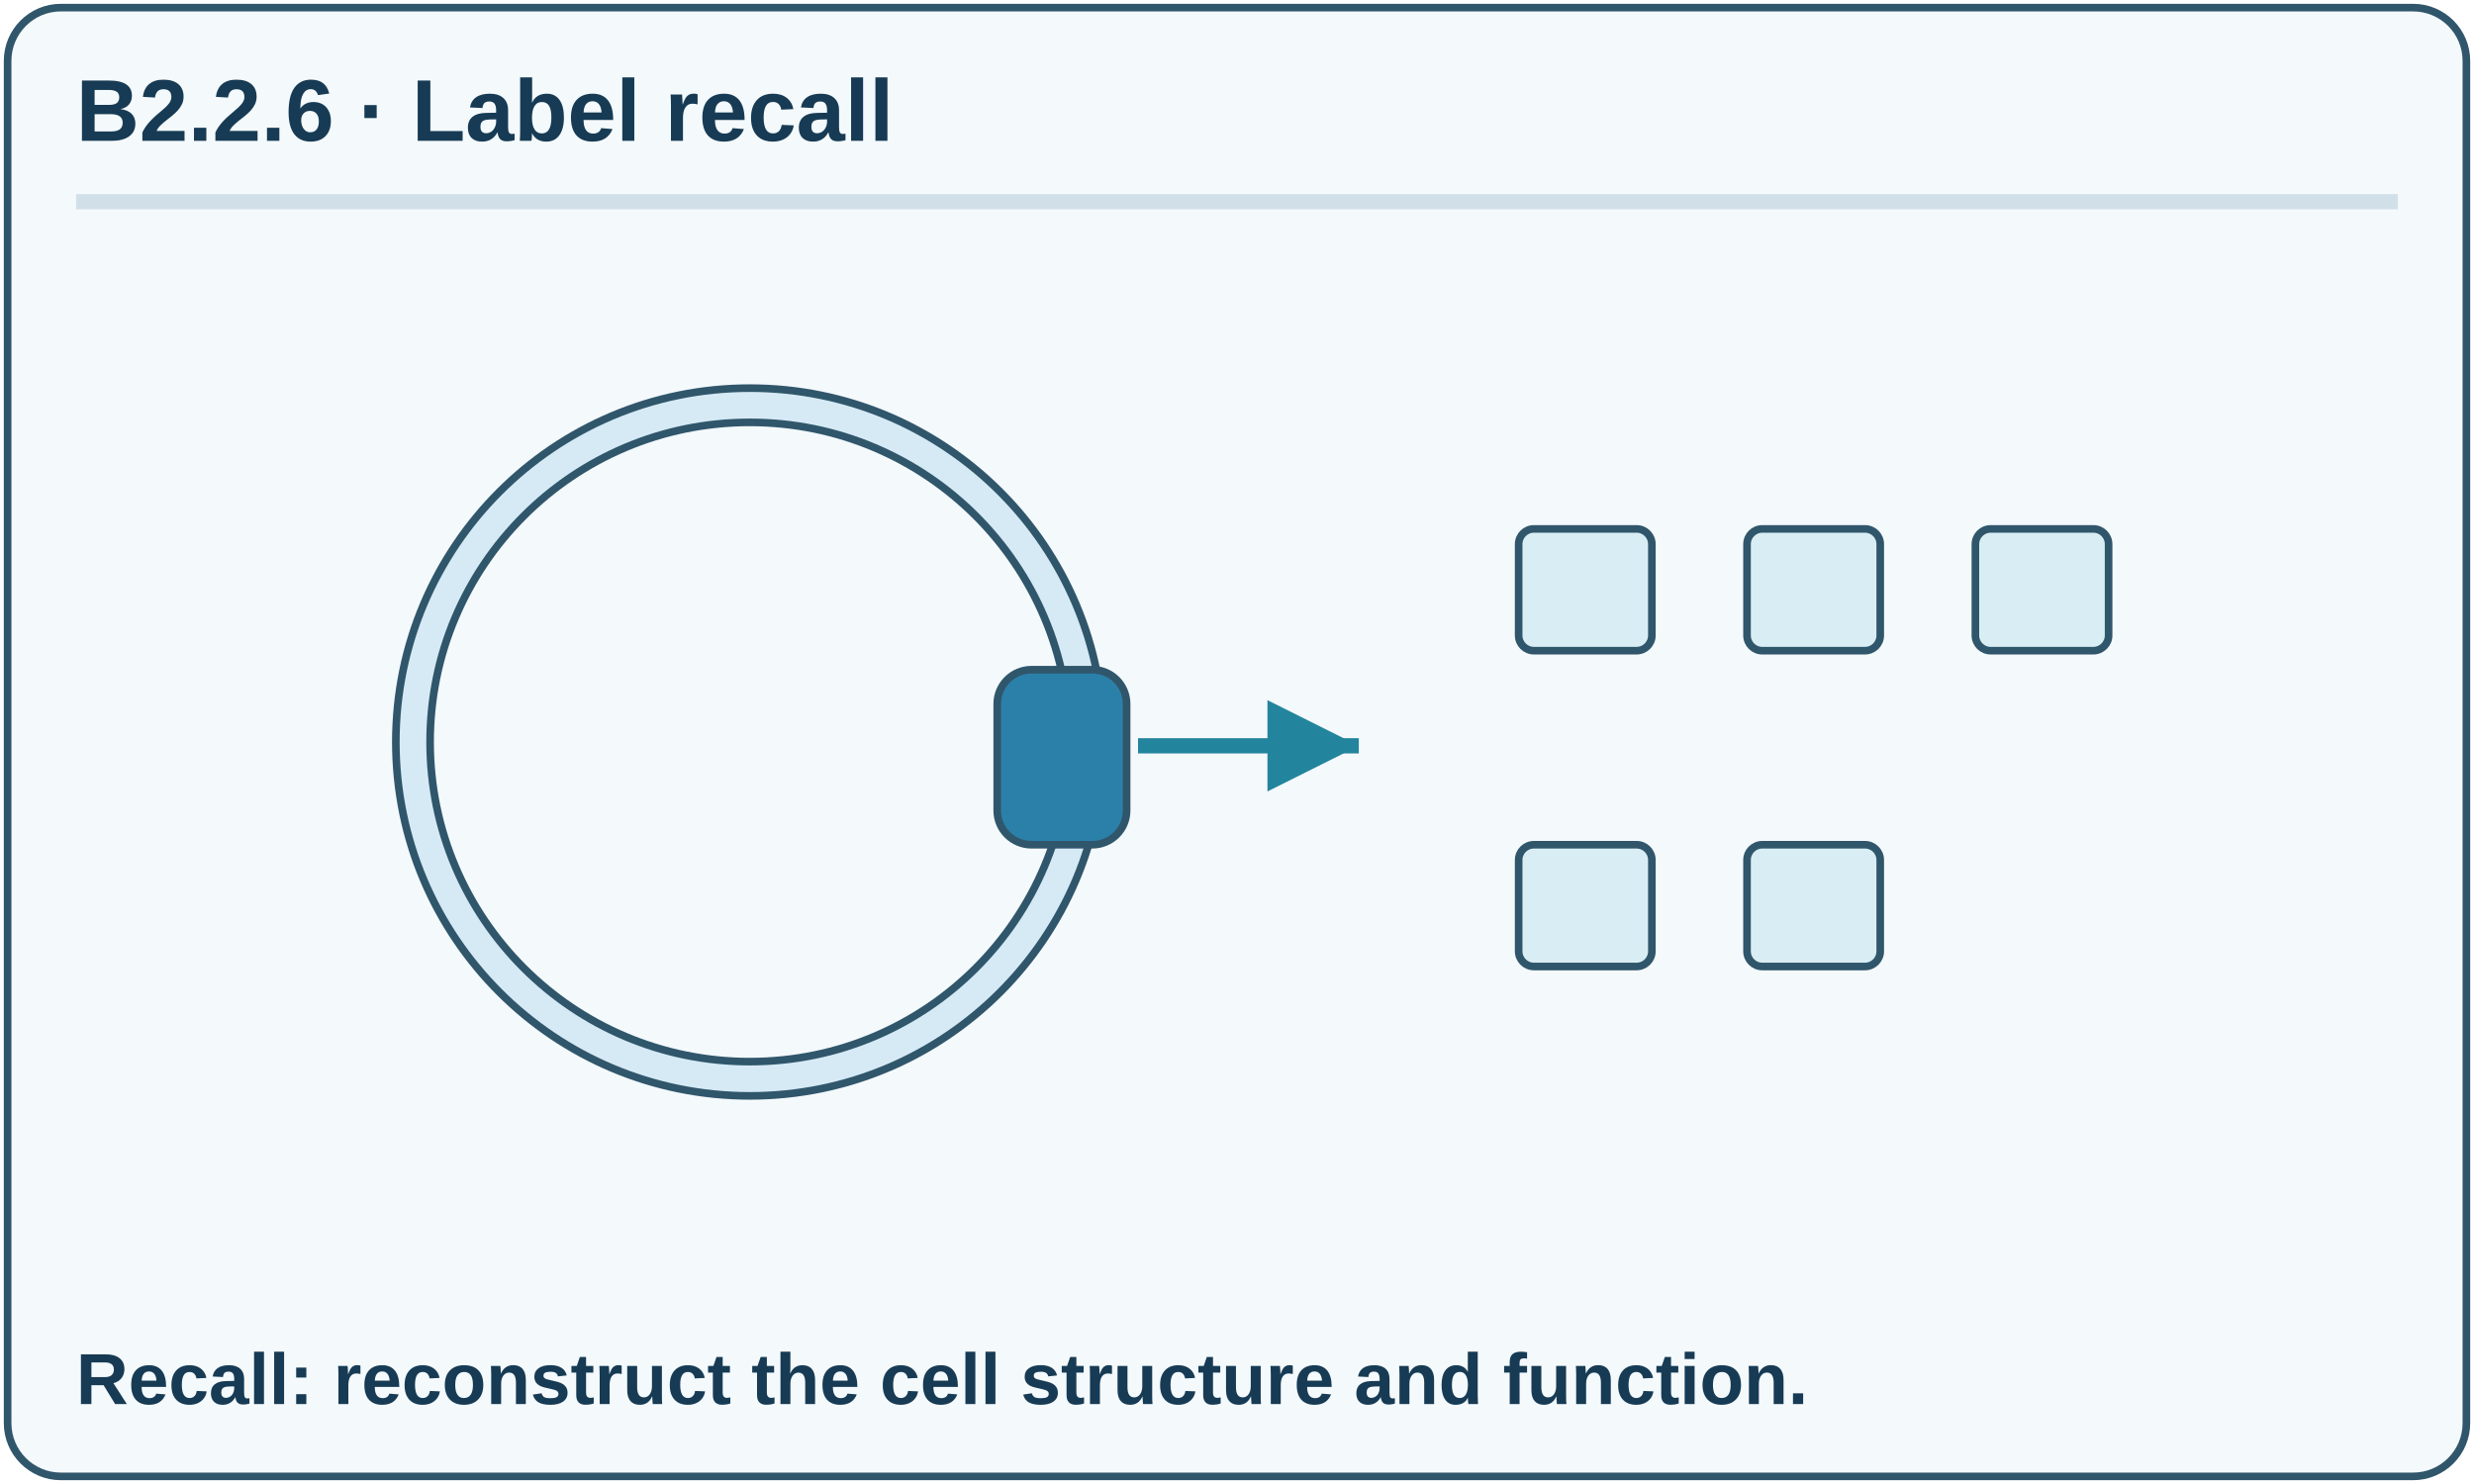
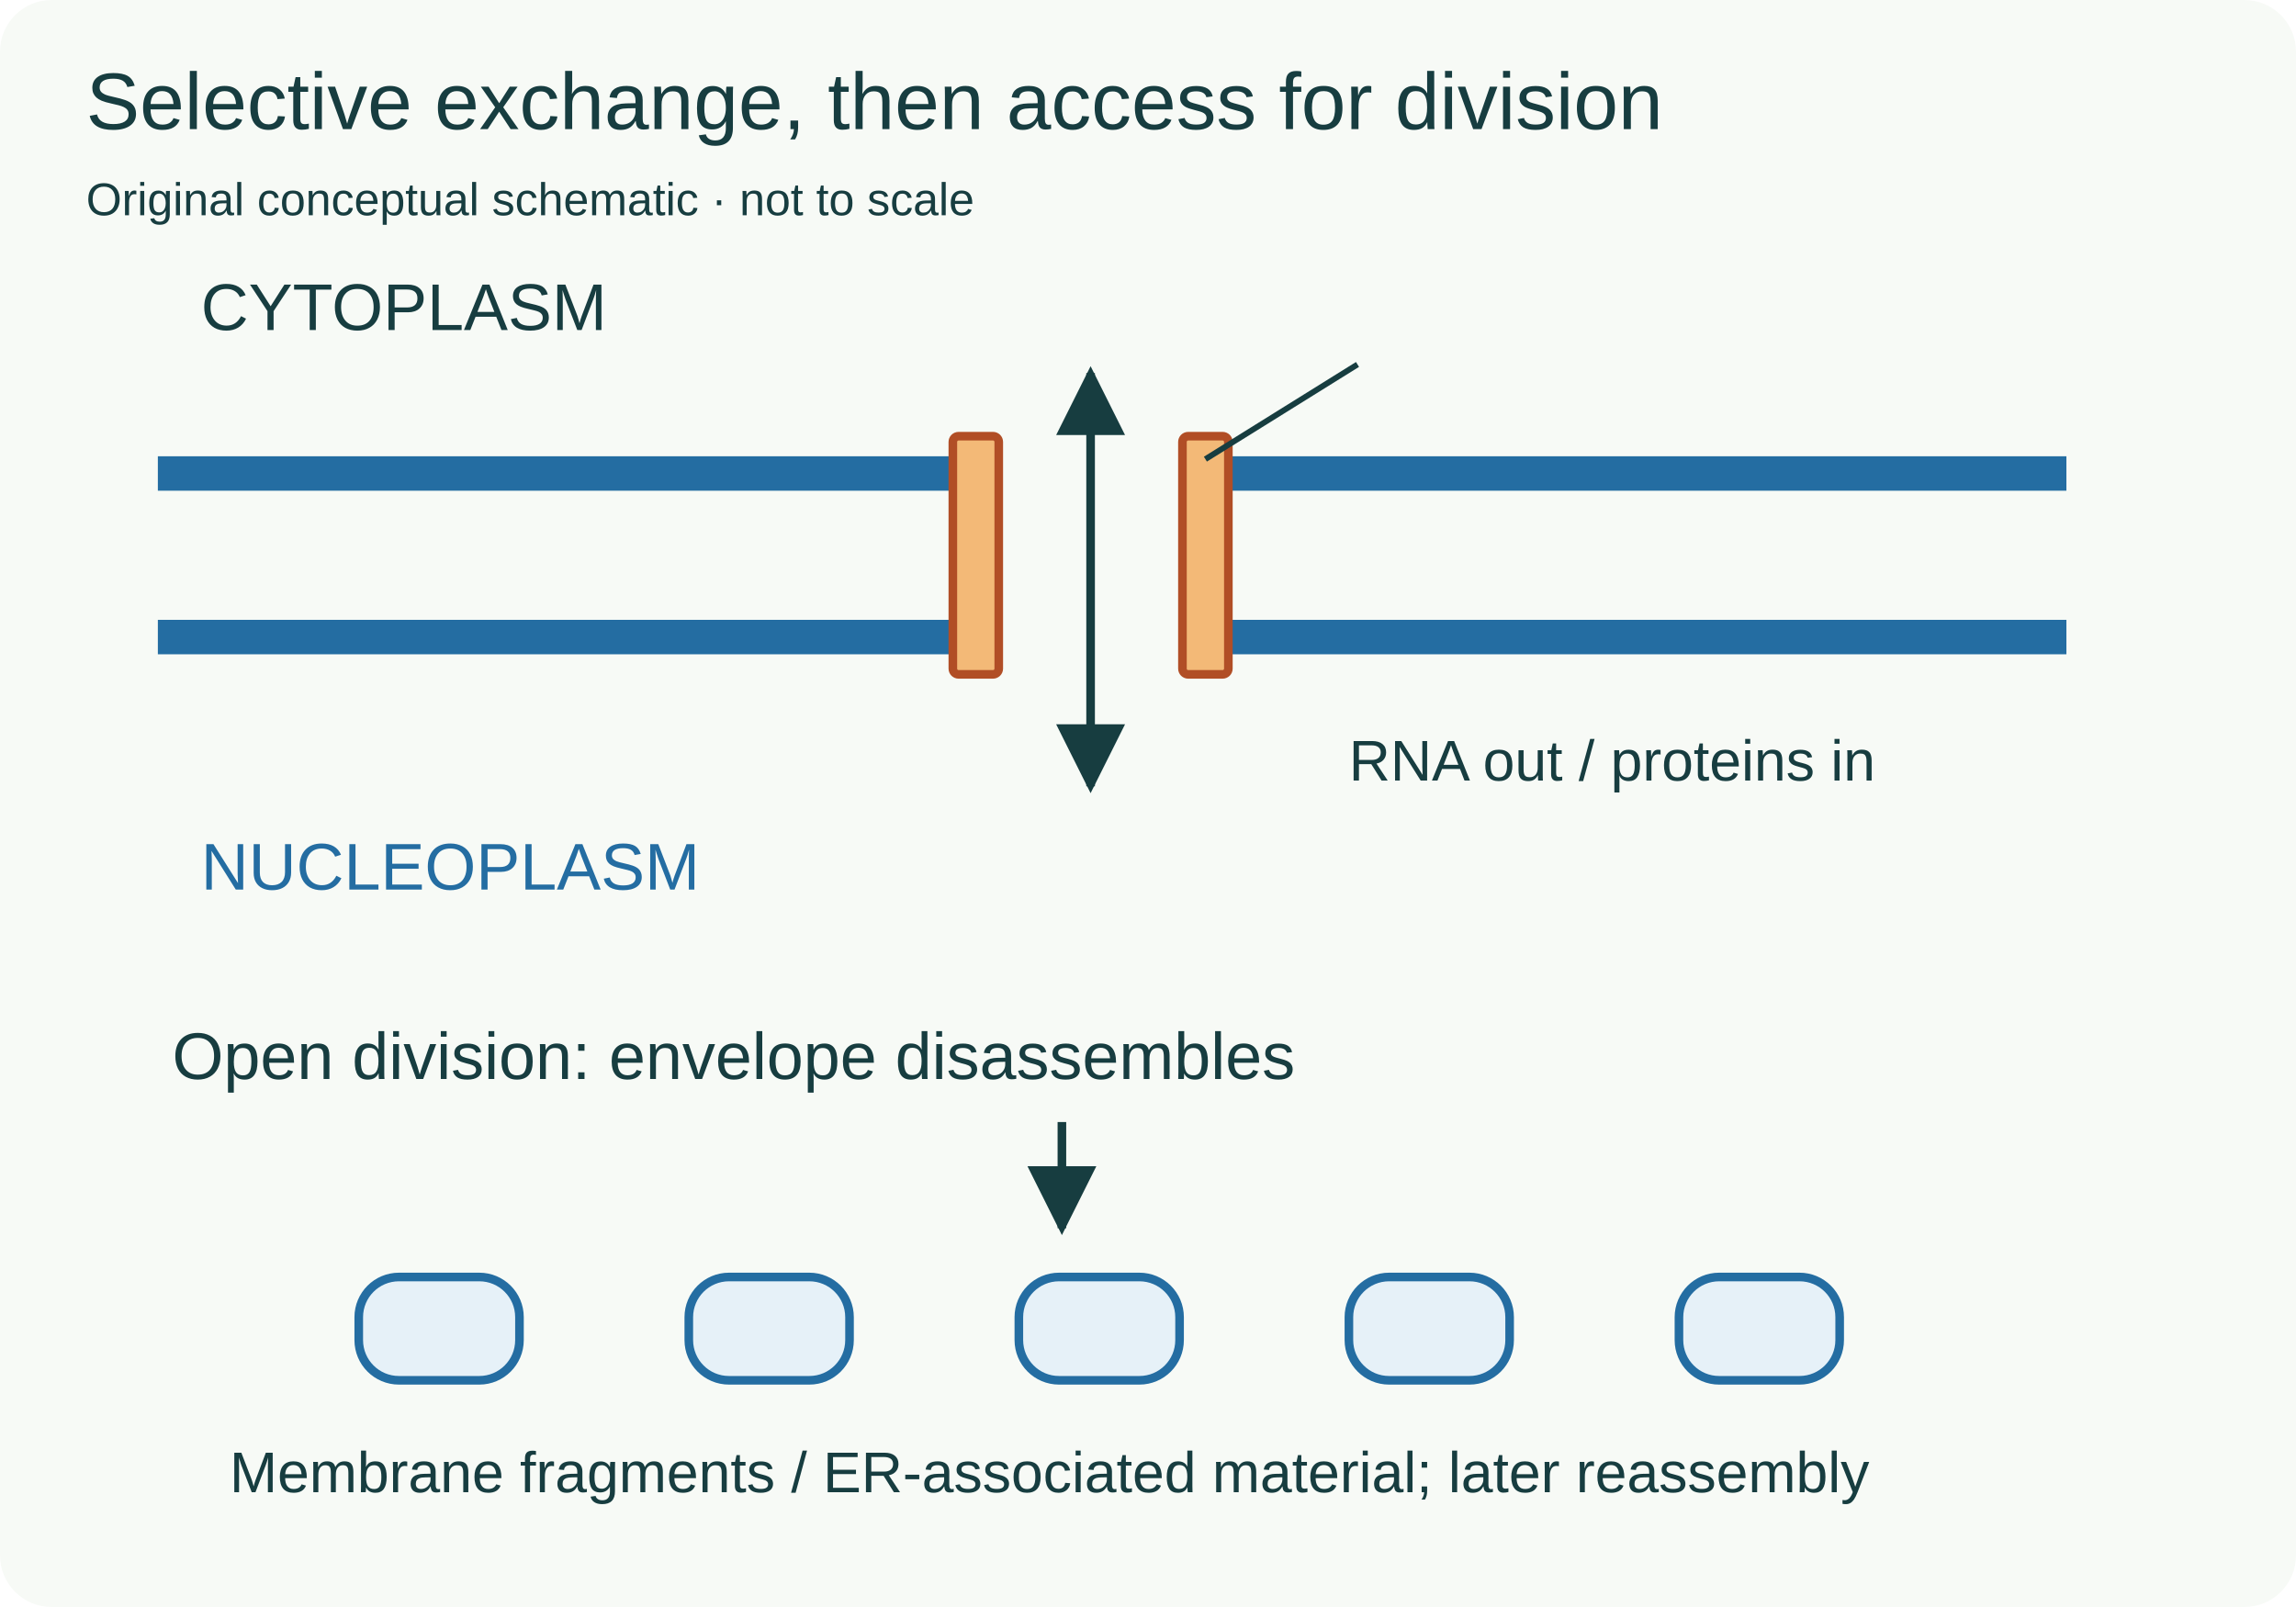
- <svg xmlns="http://www.w3.org/2000/svg" viewBox="0 0 650 390" role="img" aria-labelledby="title">
+ <svg xmlns="http://www.w3.org/2000/svg" viewBox="0 0 800 560" role="img" aria-labelledby="title desc">
  <defs>
-     <marker id="tip" markerWidth="7" markerHeight="7" refX="6" refY="3" orient="auto">
-       <path d="M0 0 L6 3 L0 6" fill="#23849e" />
+     <marker id="arrow" viewBox="0 0 10 10" refX="9" refY="5" markerWidth="8" markerHeight="8" orient="auto-start-reverse">
+       <path d="M0 0 L10 5 L0 10 Z" fill="#173d40" />
    </marker>
  </defs>
-   <rect x="2" y="2" width="646" height="386" rx="14" fill="#f4f9fc" stroke="#30566b" stroke-width="2" />
-   <text x="20" y="37" fill="#173b54" font-family="Arial,sans-serif" font-size="23" font-weight="600">B2.2.6 · Label recall</text>
-   <path d="M20 53 L630 53" fill="none" stroke="#d1e0e8" stroke-width="4" />
-   <circle cx="197" cy="195" r="93" fill="#d6eaf5" stroke="#30566b" stroke-width="2" />
-   <circle cx="197" cy="195" r="84" fill="#f4f9fc" stroke="#30566b" stroke-width="2" />
-   <rect x="262" y="176" width="34" height="46" rx="9" fill="#2b80aa" stroke="#30566b" stroke-width="2" />
-   <path d="M299 196 L357 196" fill="none" stroke="#23849e" stroke-width="4" marker-end="url(#tip)" />
-   <rect x="399" y="139" width="35" height="32" rx="4" fill="#d9eef4" stroke="#30566b" stroke-width="2" />
-   <rect x="459" y="139" width="35" height="32" rx="4" fill="#d9eef4" stroke="#30566b" stroke-width="2" />
-   <rect x="519" y="139" width="35" height="32" rx="4" fill="#d9eef4" stroke="#30566b" stroke-width="2" />
-   <rect x="399" y="222" width="35" height="32" rx="4" fill="#d9eef4" stroke="#30566b" stroke-width="2" />
-   <rect x="459" y="222" width="35" height="32" rx="4" fill="#d9eef4" stroke="#30566b" stroke-width="2" />
-   <text x="20" y="369" fill="#173b54" font-family="Arial,sans-serif" font-size="19" font-weight="600">Recall: reconstruct the cell structure and function.</text>
+   <rect width="800" height="560" rx="18" fill="#f7faf6" />
+   <g font-family="Arial, sans-serif">
+     <text x="30" y="45" font-size="28" fill="#173d40">Selective exchange, then access for division</text>
+     <text x="30" y="75" font-size="16" fill="#173d40">Original conceptual schematic · not to scale</text>
+     <text x="70" y="115" font-size="23" fill="#173d40">CYTOPLASM</text>
+     <text x="70" y="310" font-size="23" fill="#246da2">NUCLEOPLASM</text>
+     <path d="M55 165 H340 M420 165 H720" stroke="#246da2" stroke-width="12" fill="none" />
+     <path d="M55 222 H340 M420 222 H720" stroke="#246da2" stroke-width="12" fill="none" />
+     <rect x="332" y="152" width="16" height="83" rx="2" fill="#f3b977" stroke="#b14e26" stroke-width="3" />
+     <rect x="412" y="152" width="16" height="83" rx="2" fill="#f3b977" stroke="#b14e26" stroke-width="3" />
+     <path d="M380 130 V274" stroke="#173d40" stroke-width="3" fill="none" marker-start="url(#arrow)" marker-end="url(#arrow)" />
+     <path d="M473 127 L420 160" stroke="#173d40" stroke-width="2" fill="none" />
+     <text x="470" y="272" font-size="20" fill="#173d40">RNA out / proteins in</text>
+     <text x="60" y="376" font-size="23" fill="#173d40">Open division: envelope disassembles</text>
+     <path d="M370 391 L370 428" stroke="#173d40" stroke-width="3" fill="none" marker-end="url(#arrow)" />
+     <rect x="125" y="445" width="56" height="36" rx="14" fill="#e6f1f8" stroke="#246da2" stroke-width="3" />
+     <rect x="240" y="445" width="56" height="36" rx="14" fill="#e6f1f8" stroke="#246da2" stroke-width="3" />
+     <rect x="355" y="445" width="56" height="36" rx="14" fill="#e6f1f8" stroke="#246da2" stroke-width="3" />
+     <rect x="470" y="445" width="56" height="36" rx="14" fill="#e6f1f8" stroke="#246da2" stroke-width="3" />
+     <rect x="585" y="445" width="56" height="36" rx="14" fill="#e6f1f8" stroke="#246da2" stroke-width="3" />
+     <text x="80" y="520" font-size="20" fill="#173d40">Membrane fragments / ER-associated material; later reassembly</text>
+   </g>
</svg>
